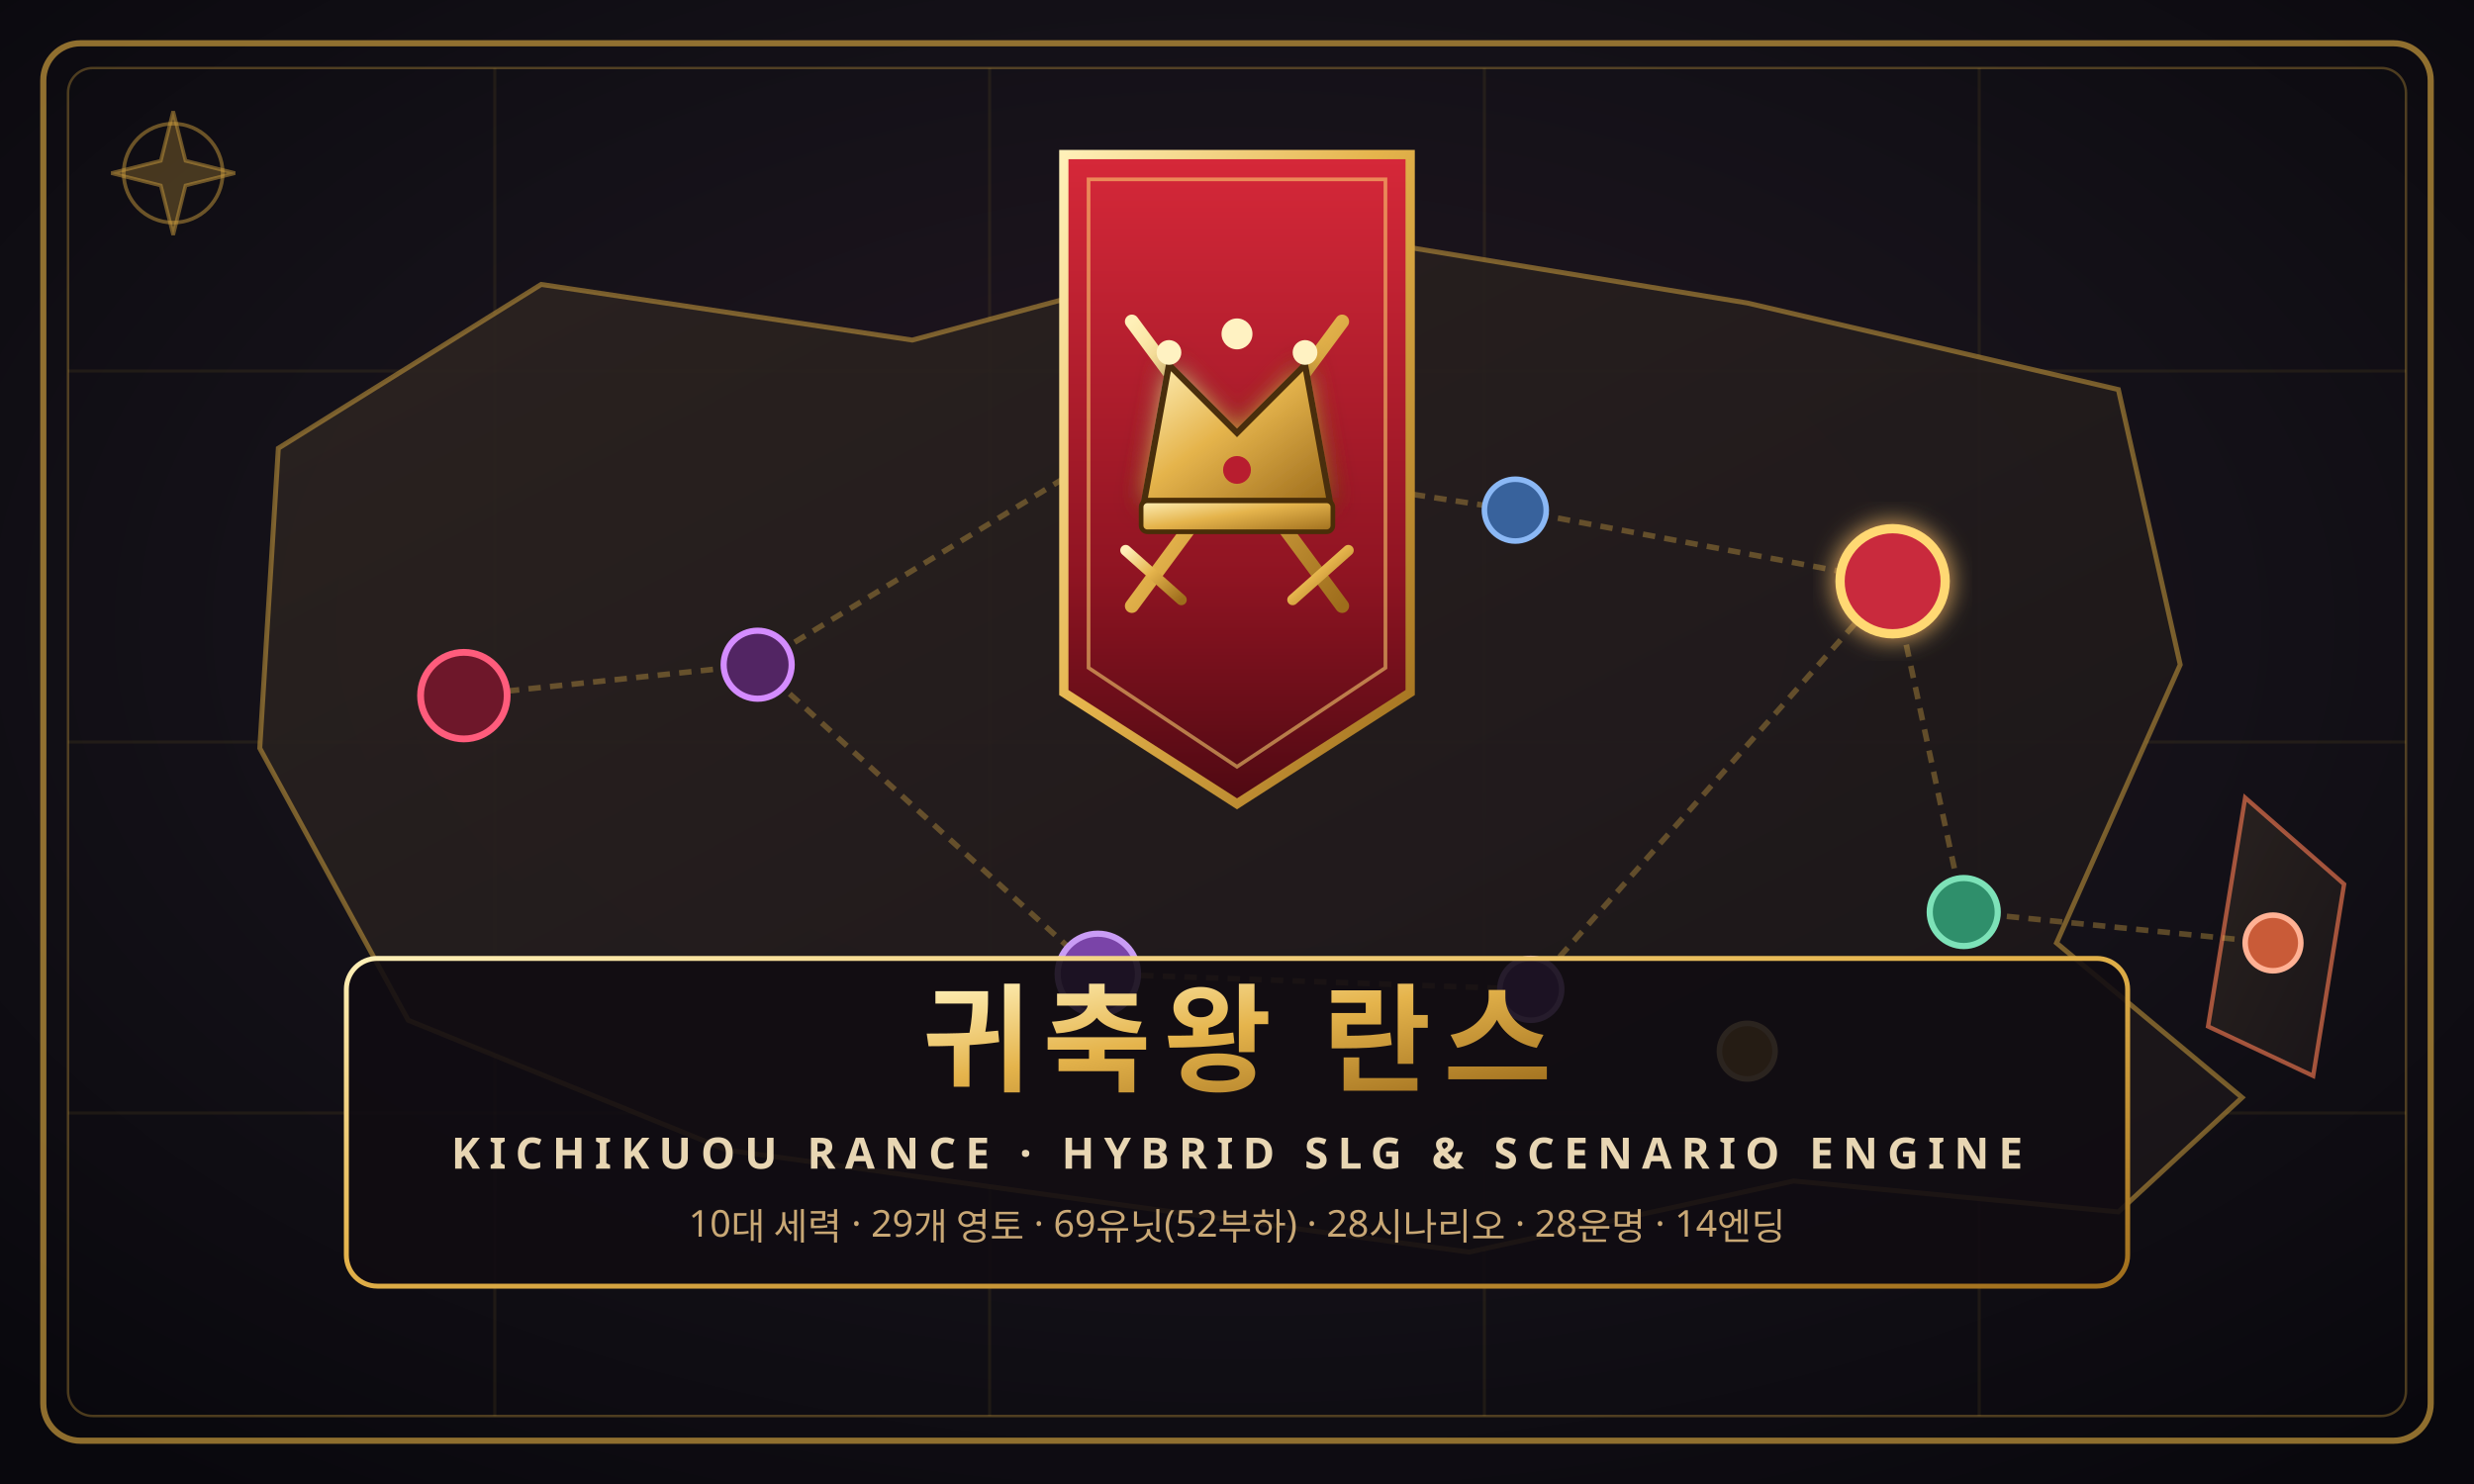
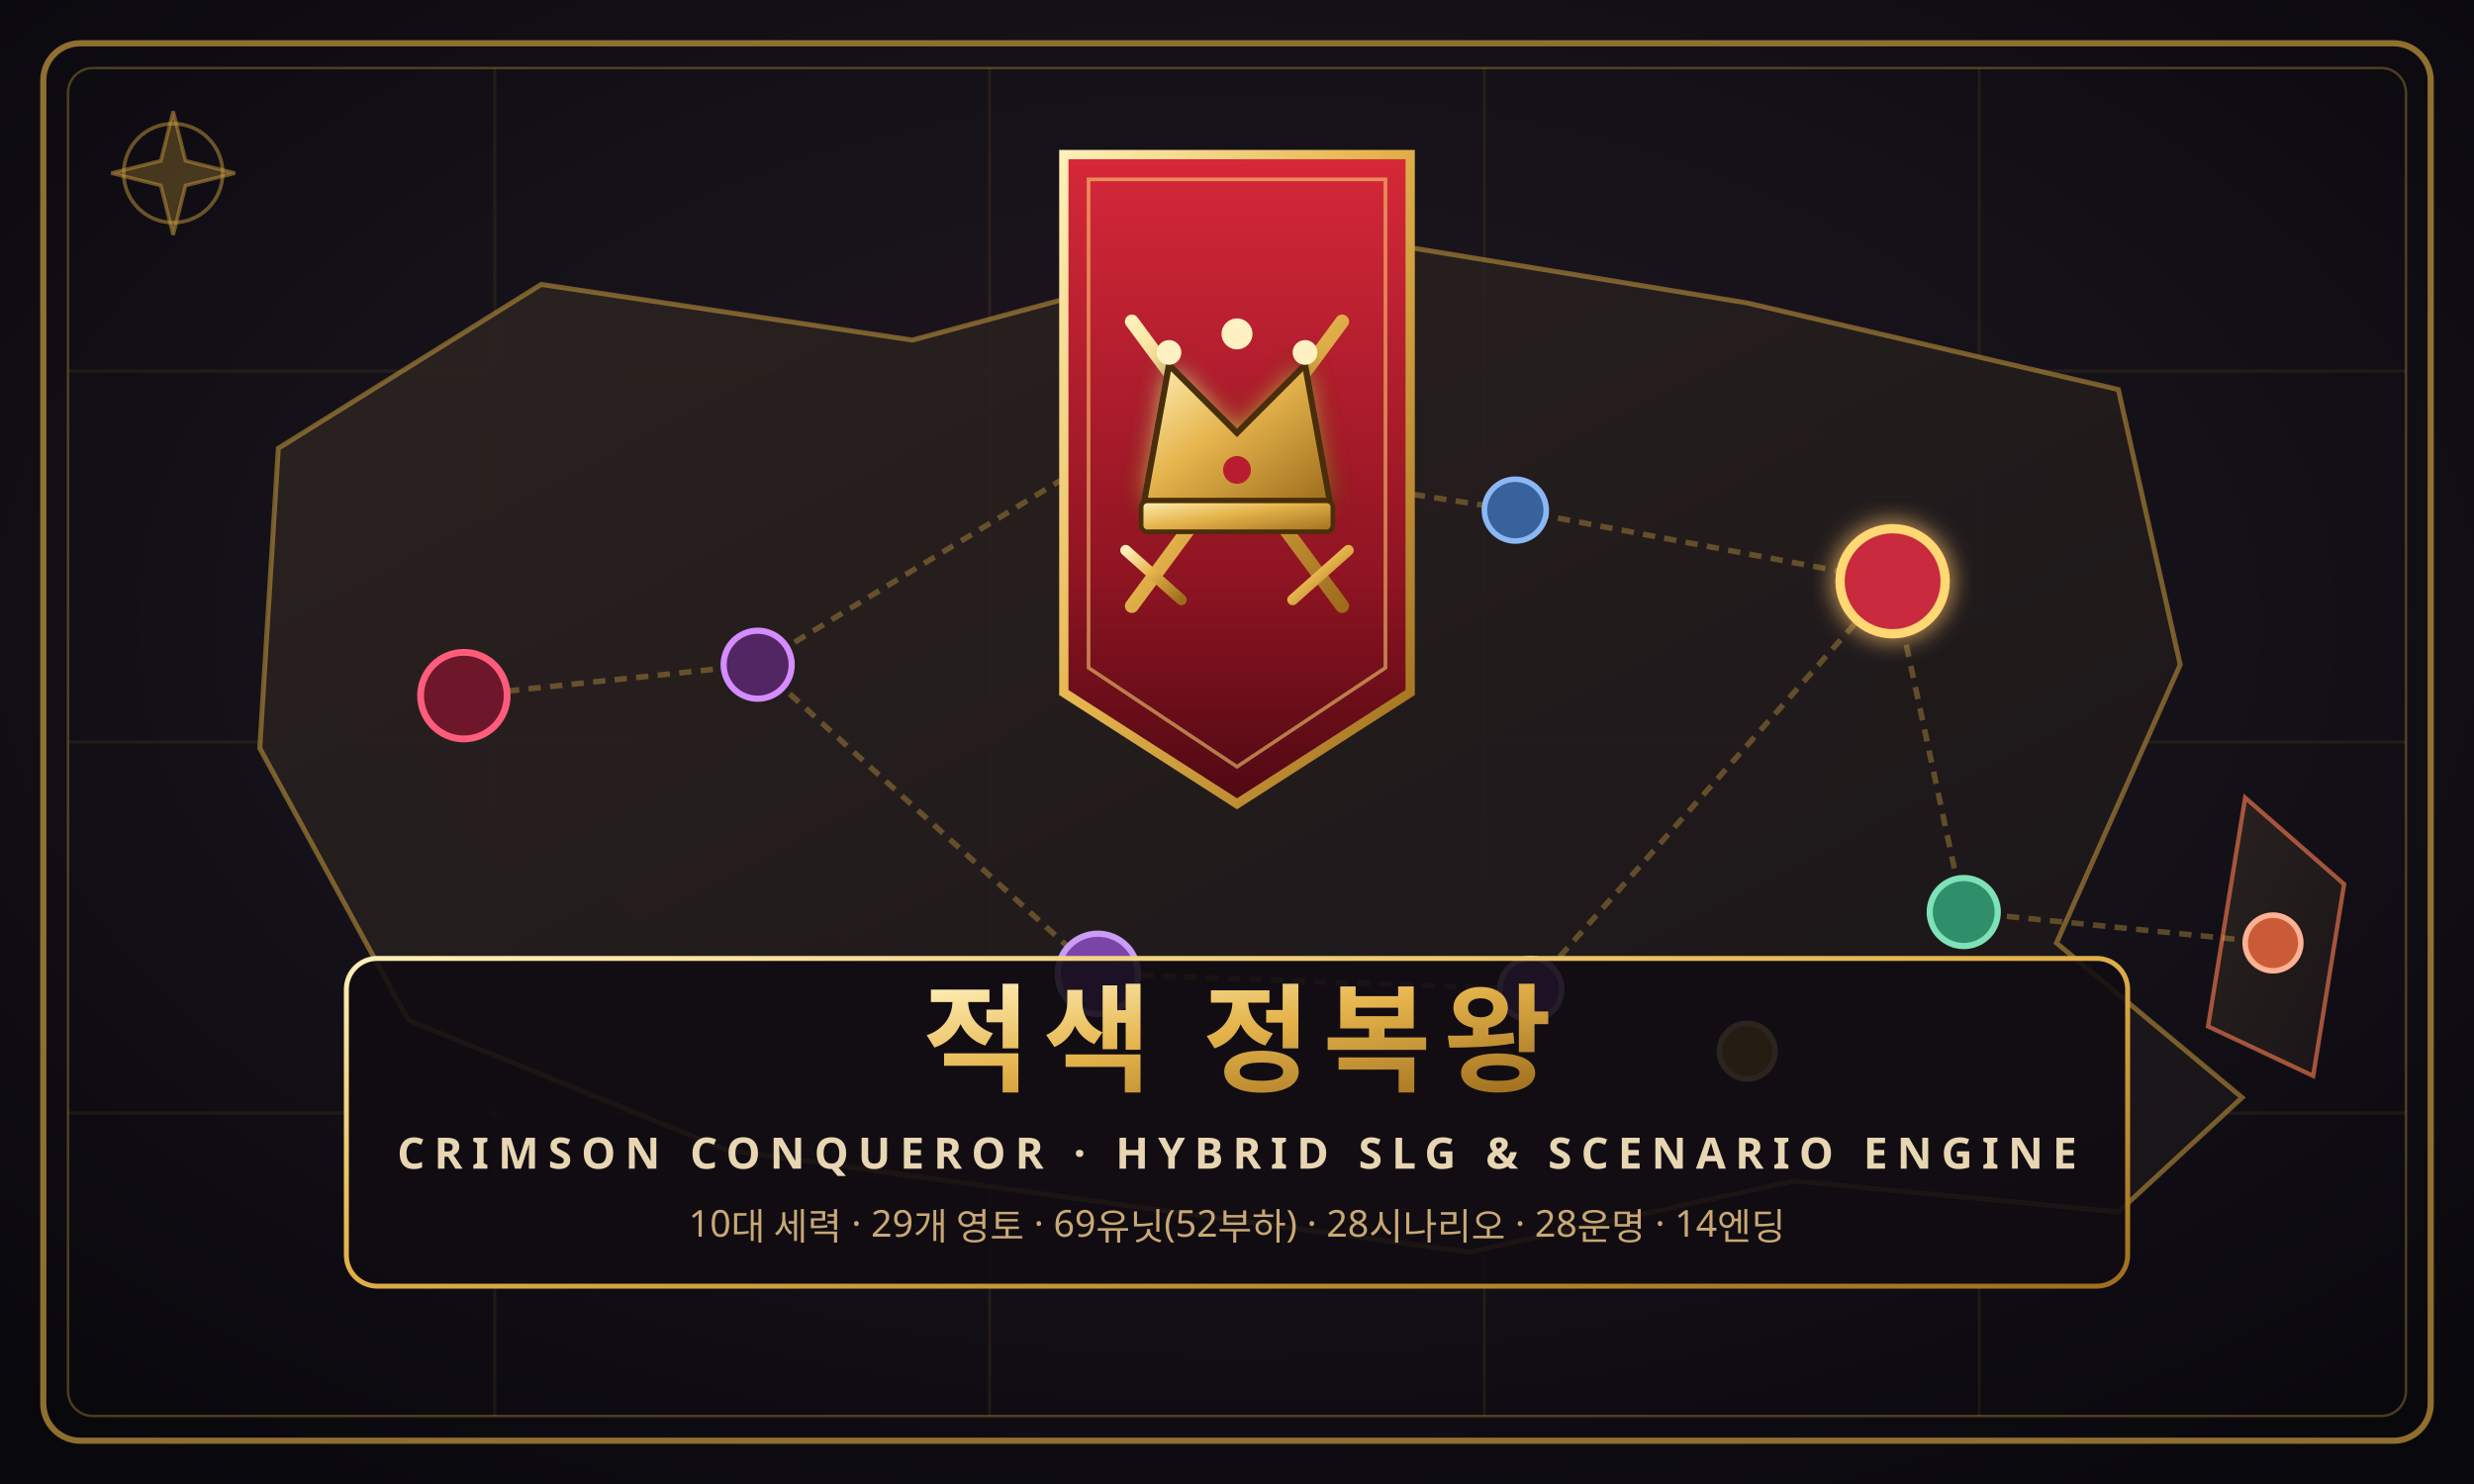
- <svg xmlns="http://www.w3.org/2000/svg" viewBox="0 0 800 480" width="800" height="480" role="img" aria-label="귀축왕 란스 Kichikuou Rance Cover">
+ <svg xmlns="http://www.w3.org/2000/svg" viewBox="0 0 800 480" width="800" height="480" role="img" aria-label="적색 정복왕 Crimson Conqueror Cover">
  <defs>
    <radialGradient id="bgObsidian" cx="50%" cy="42%" r="72%">
      <stop offset="0%" stop-color="#251722" />
      <stop offset="55%" stop-color="#141118" />
      <stop offset="100%" stop-color="#09080d" />
    </radialGradient>
    <linearGradient id="goldEmblem" x1="0%" y1="0%" x2="100%" y2="100%">
      <stop offset="0%" stop-color="#fff0b8" />
      <stop offset="45%" stop-color="#e5b44c" />
      <stop offset="100%" stop-color="#9e6d1c" />
    </linearGradient>
    <linearGradient id="crimsonBanner" x1="0%" y1="0%" x2="0%" y2="100%">
      <stop offset="0%" stop-color="#d62839" />
      <stop offset="65%" stop-color="#8f1422" />
      <stop offset="100%" stop-color="#4e0912" />
    </linearGradient>
    <linearGradient id="parchmentMap" x1="0%" y1="0%" x2="100%" y2="100%">
      <stop offset="0%" stop-color="#2c2420" stop-opacity="0.92" />
      <stop offset="100%" stop-color="#191418" stop-opacity="0.96" />
    </linearGradient>
    <filter id="glowGold" x="-25%" y="-25%" width="150%" height="150%">
      <feGaussianBlur stdDeviation="4" result="blur" />
      <feMerge>
        <feMergeNode in="blur" />
        <feMergeNode in="SourceGraphic" />
      </feMerge>
    </filter>
  </defs>
  <rect width="800" height="480" fill="url(#bgObsidian)" />
  <rect x="14" y="14" width="772" height="452" rx="12" fill="none" stroke="#c89b3c" stroke-width="2" stroke-opacity="0.7" />
  <rect x="22" y="22" width="756" height="436" rx="8" fill="none" stroke="#c89b3c" stroke-width="0.8" stroke-opacity="0.35" />
  <g stroke="#d4af37" stroke-opacity="0.08" stroke-width="1">
    <line x1="22" y1="120" x2="778" y2="120" />
    <line x1="22" y1="240" x2="778" y2="240" />
    <line x1="22" y1="360" x2="778" y2="360" />
    <line x1="160" y1="22" x2="160" y2="458" />
    <line x1="320" y1="22" x2="320" y2="458" />
    <line x1="480" y1="22" x2="480" y2="458" />
    <line x1="640" y1="22" x2="640" y2="458" />
  </g>
  <path d="M90,145 L175,92 L295,110 L425,75 L565,98 L685,126 L705,215 L665,305 L725,355 L685,392 L580,382 L475,405 L350,388 L235,372 L132,330 L84,242 Z" fill="url(#parchmentMap)" stroke="#c89b3c" stroke-width="1.6" stroke-opacity="0.55" />
  <path d="M726,258 L758,286 L748,348 L714,332 Z" fill="url(#parchmentMap)" stroke="#e0704c" stroke-width="1.4" stroke-opacity="0.7" />
  <g stroke="#e5b44c" stroke-opacity="0.34" stroke-width="1.8" stroke-dasharray="4 3">
    <line x1="150" y1="225" x2="245" y2="215" />
    <line x1="245" y1="215" x2="360" y2="145" />
    <line x1="245" y1="215" x2="355" y2="315" />
    <line x1="360" y1="145" x2="490" y2="165" />
    <line x1="355" y1="315" x2="495" y2="320" />
    <line x1="490" y1="165" x2="612" y2="188" />
    <line x1="495" y1="320" x2="612" y2="188" />
    <line x1="612" y1="188" x2="635" y2="295" />
    <line x1="635" y1="295" x2="735" y2="305" />
  </g>
  <circle cx="150" cy="225" r="14" fill="#6e172a" stroke="#ff5c7c" stroke-width="2.2" />
  <circle cx="245" cy="215" r="11" fill="#522563" stroke="#d48cff" stroke-width="2" />
  <circle cx="360" cy="145" r="13" fill="#38629c" stroke="#8bb8f5" stroke-width="2" />
  <circle cx="490" cy="165" r="10" fill="#38629c" stroke="#8bb8f5" stroke-width="1.8" />
  <circle cx="355" cy="315" r="13" fill="#7a44a8" stroke="#c99cf5" stroke-width="2" />
  <circle cx="495" cy="320" r="10" fill="#7a44a8" stroke="#c99cf5" stroke-width="1.8" />
  <circle cx="635" cy="295" r="11" fill="#2f8f6b" stroke="#7de2b8" stroke-width="2" />
  <circle cx="565" cy="340" r="9" fill="#c4962c" stroke="#fae08c" stroke-width="1.8" />
  <circle cx="735" cy="305" r="9" fill="#c95b38" stroke="#ffb194" stroke-width="1.8" />
  <circle cx="612" cy="188" r="17" fill="#c92a3e" stroke="#ffd873" stroke-width="3" filter="url(#glowGold)" />
  <g transform="translate(344, 50)">
    <path d="M0,0 L112,0 L112,174 L56,210 L0,174 Z" fill="url(#crimsonBanner)" stroke="url(#goldEmblem)" stroke-width="3" />
    <path d="M8,8 L104,8 L104,166 L56,198 L8,166 Z" fill="none" stroke="#ffd873" stroke-opacity="0.55" stroke-width="1.2" />
    <g stroke="url(#goldEmblem)" stroke-width="4.5" stroke-linecap="round">
      <line x1="22" y1="146" x2="90" y2="54" />
      <line x1="90" y1="146" x2="22" y2="54" />
      <line x1="20" y1="128" x2="38" y2="144" stroke-width="3.5" />
      <line x1="92" y1="128" x2="74" y2="144" stroke-width="3.5" />
    </g>
    <path d="M26,112 L34,68 L56,90 L78,68 L86,112 Z" fill="url(#goldEmblem)" stroke="#4a2e08" stroke-width="2" filter="url(#glowGold)" />
    <rect x="25" y="112" width="62" height="10" rx="2" fill="url(#goldEmblem)" stroke="#4a2e08" stroke-width="1.5" />
    <circle cx="34" cy="64" r="4" fill="#fff2c2" />
    <circle cx="56" cy="58" r="5" fill="#fff2c2" />
    <circle cx="78" cy="64" r="4" fill="#fff2c2" />
    <circle cx="56" cy="102" r="4.5" fill="#b81d2f" />
  </g>
  <g transform="translate(400, 344)">
    <rect x="-288" y="-34" width="576" height="106" rx="10" fill="#100c12" fill-opacity="0.88" stroke="url(#goldEmblem)" stroke-width="1.6" />
-     <text x="0" y="6" text-anchor="middle" font-family="'Noto Serif KR', 'Malgun Gothic', Georgia, serif" font-size="38" font-weight="800" fill="url(#goldEmblem)" letter-spacing="4">귀축왕 란스</text>
-     <text x="0" y="34" text-anchor="middle" font-family="'Segoe UI', Georgia, serif" font-size="14" font-weight="600" fill="#e8d6b3" letter-spacing="3">KICHIKUOU RANCE · HYBRID SLG &amp; SCENARIO ENGINE</text>
+     <text x="0" y="6" text-anchor="middle" font-family="'Noto Serif KR', 'Malgun Gothic', Georgia, serif" font-size="38" font-weight="800" fill="url(#goldEmblem)" letter-spacing="4">적색 정복왕</text>
+     <text x="0" y="34" text-anchor="middle" font-family="'Segoe UI', Georgia, serif" font-size="14" font-weight="600" fill="#e8d6b3" letter-spacing="3">CRIMSON CONQUEROR · HYBRID SLG &amp; SCENARIO ENGINE</text>
    <text x="0" y="56" text-anchor="middle" font-family="'Malgun Gothic', sans-serif" font-size="12" fill="#c9a875">10대 세력 · 29개 영토 · 69유닛(52부하) · 28시나리오 · 28운명 · 14엔딩</text>
  </g>
  <g stroke="#c89b3c" stroke-opacity="0.5" fill="none" stroke-width="1.2">
    <circle cx="56" cy="56" r="16" />
    <path d="M56,36 L60,52 L76,56 L60,60 L56,76 L52,60 L36,56 L52,52 Z" fill="#c89b3c" fill-opacity="0.3" />
  </g>
</svg>
